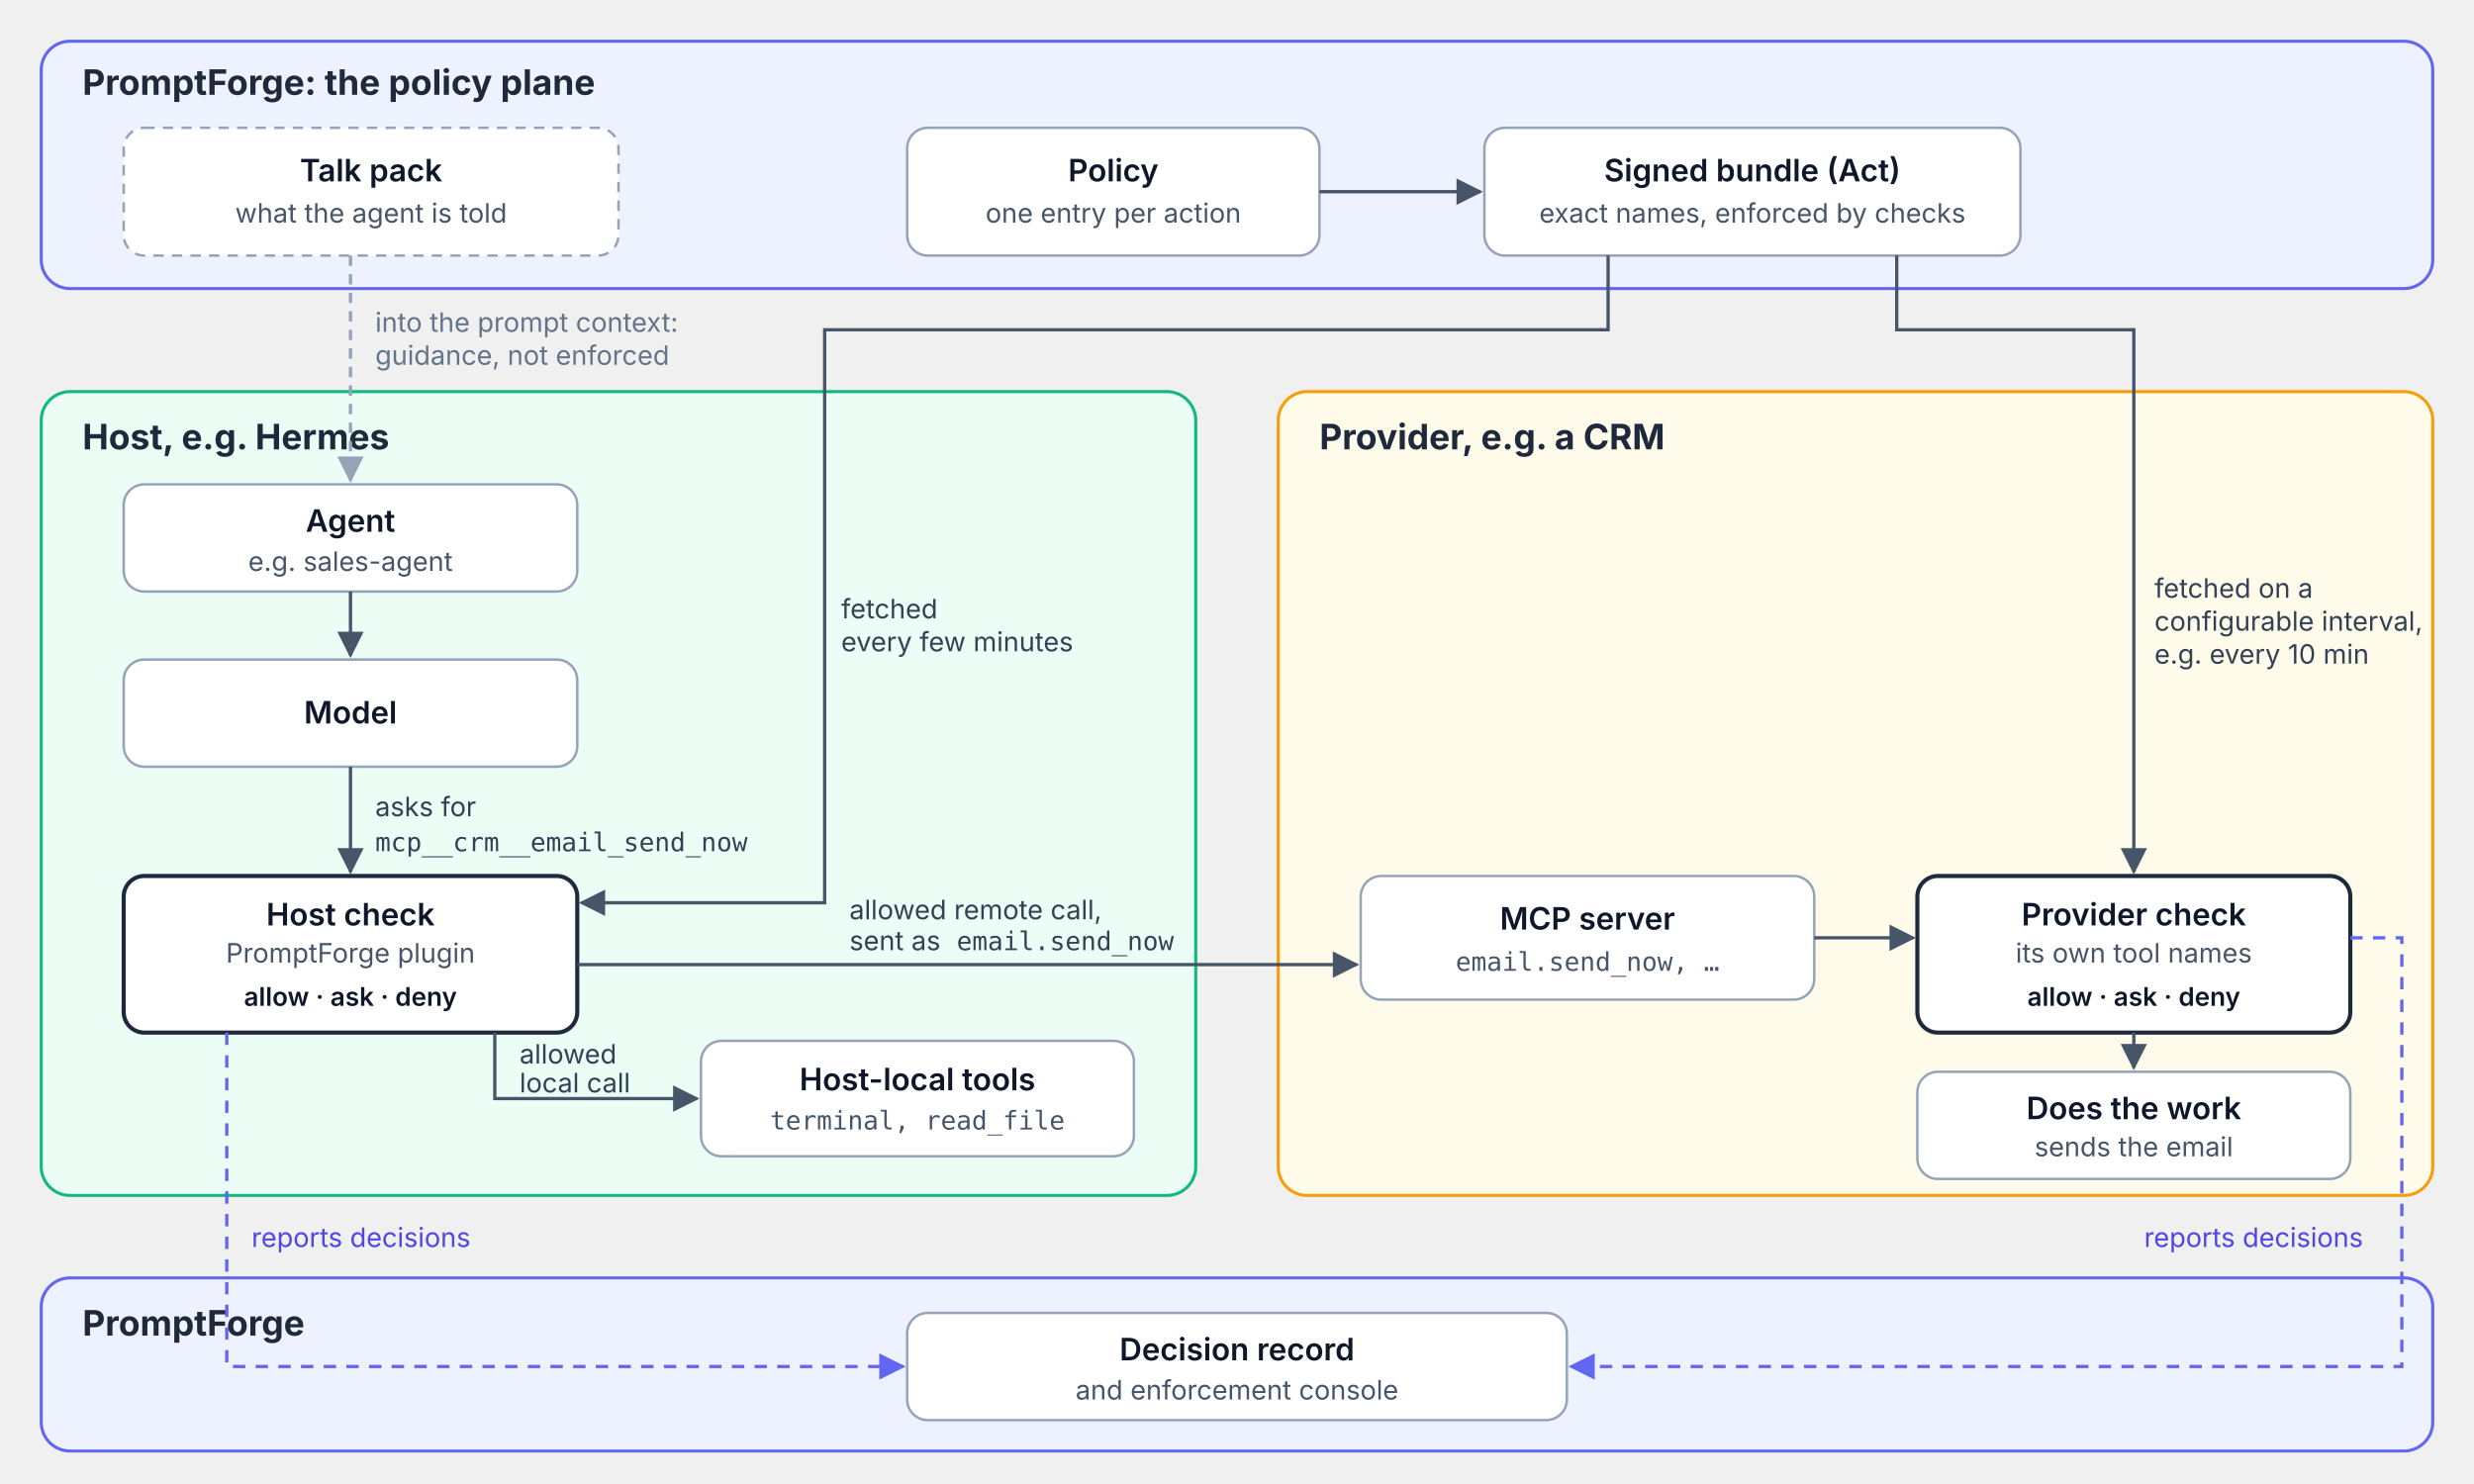
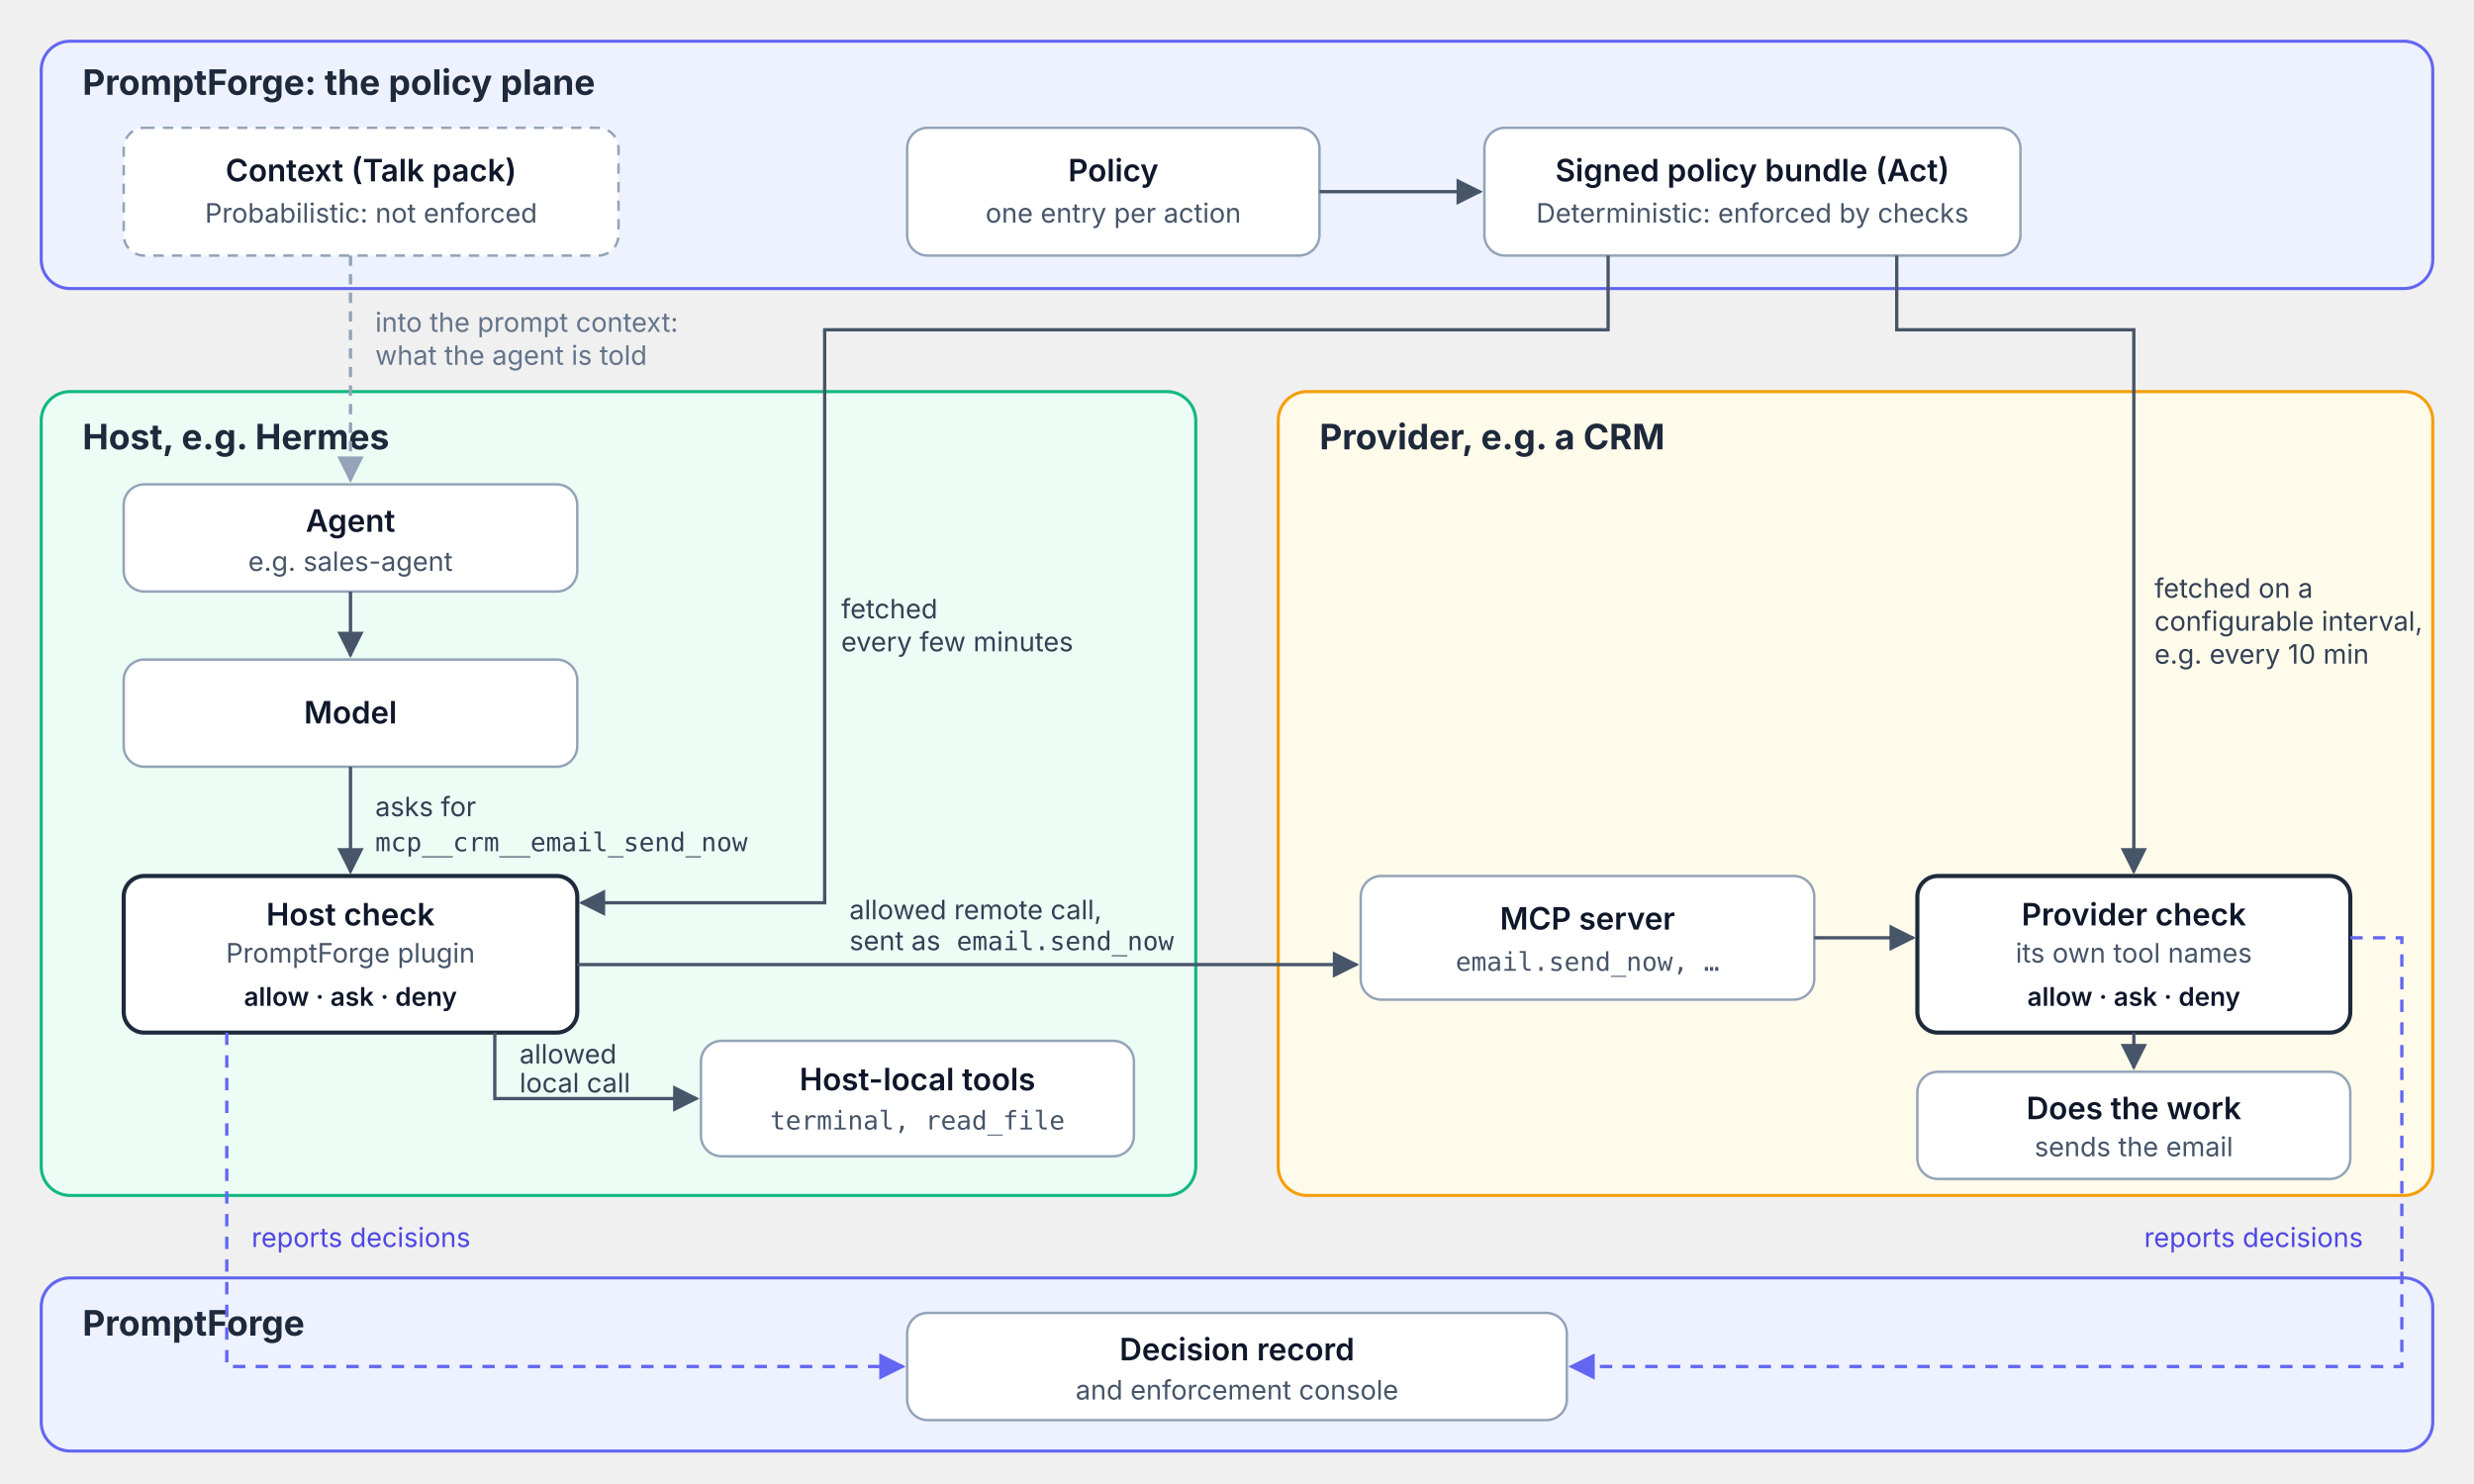
<svg xmlns="http://www.w3.org/2000/svg" viewBox="0 0 1200 720" width="1200" height="720" font-family="Inter, Helvetica, Arial, sans-serif" role="img" aria-labelledby="t d">
  <defs>
    <marker id="a" viewBox="0 0 10 10" refX="9" refY="5" markerWidth="8" markerHeight="8" orient="auto-start-reverse">
      <path d="M0 0L10 5L0 10z" fill="#475569" />
    </marker>
    <marker id="ad" viewBox="0 0 10 10" refX="9" refY="5" markerWidth="8" markerHeight="8" orient="auto-start-reverse">
      <path d="M0 0L10 5L0 10z" fill="#6366F1" />
    </marker>
    <marker id="ag" viewBox="0 0 10 10" refX="9" refY="5" markerWidth="8" markerHeight="8" orient="auto-start-reverse">
      <path d="M0 0L10 5L0 10z" fill="#94A3B8" />
    </marker>
    <style>
      .zone{rx:14;stroke-width:1.5}
      .pf{fill:#EEF2FF;stroke:#6366F1}
      .host{fill:#ECFDF5;stroke:#10B981}
      .prv{fill:#FFFBEB;stroke:#F59E0B}
      .zt{font-size:17px;font-weight:700;fill:#1E293B}
      .n{fill:#fff;stroke:#94A3B8;stroke-width:1.2;rx:10}
      .talk{fill:#fff;stroke:#94A3B8;stroke-width:1.2;stroke-dasharray:5 4;rx:10}
      .chk{fill:#fff;stroke:#1E293B;stroke-width:2;rx:10}
      .nt{font-size:15px;font-weight:600;fill:#0F172A;text-anchor:middle}
      .ns{font-size:13px;fill:#475569;text-anchor:middle}
      .out{font-size:12.5px;font-weight:600;fill:#0F172A;text-anchor:middle}
      .e{fill:none;stroke:#475569;stroke-width:1.6;marker-end:url(#a)}
      .g{fill:none;stroke:#94A3B8;stroke-width:1.6;stroke-dasharray:5 4;marker-end:url(#ag)}
      .r{fill:none;stroke:#6366F1;stroke-width:1.6;stroke-dasharray:6 5;marker-end:url(#ad)}
      .l{font-size:13px;fill:#334155}
      .lg{font-size:13px;fill:#64748B}
      .lr{font-size:13px;fill:#4F46E5}
      .code{font-family:Menlo, Consolas, monospace;font-size:12.5px}
    </style>
  </defs>
  <rect class="zone pf" x="20" y="20" width="1160" height="120" />
  <text class="zt" x="40" y="46">PromptForge: the policy plane</text>
  <rect class="talk" x="60" y="62" width="240" height="62" />
-   <text class="nt" x="180" y="88">Talk pack</text>
-   <text class="ns" x="180" y="108">what the agent is told</text>
+   <text class="nt" x="180" y="88">Context (Talk pack)</text>
+   <text class="ns" x="180" y="108">Probabilistic: not enforced</text>
  <rect class="n" x="440" y="62" width="200" height="62" />
  <text class="nt" x="540" y="88">Policy</text>
  <text class="ns" x="540" y="108">one entry per action</text>
  <rect class="n" x="720" y="62" width="260" height="62" />
-   <text class="nt" x="850" y="88">Signed bundle (Act)</text>
-   <text class="ns" x="850" y="108">exact names, enforced by checks</text>
+   <text class="nt" x="850" y="88">Signed policy bundle (Act)</text>
+   <text class="ns" x="850" y="108">Deterministic: enforced by checks</text>
  <path class="e" d="M640 93H718" />
  <rect class="zone host" x="20" y="190" width="560" height="390" />
  <text class="zt" x="40" y="218">Host, e.g. Hermes</text>
  <rect class="n" x="60" y="235" width="220" height="52" />
  <text class="nt" x="170" y="258">Agent</text>
  <text class="ns" x="170" y="277">e.g. sales-agent</text>
  <rect class="n" x="60" y="320" width="220" height="52" />
  <text class="nt" x="170" y="351">Model</text>
  <rect class="chk" x="60" y="425" width="220" height="76" />
  <text class="nt" x="170" y="449">Host check</text>
  <text class="ns" x="170" y="467">PromptForge plugin</text>
  <text class="out" x="170" y="488">allow · ask · deny</text>
  <rect class="n" x="340" y="505" width="210" height="56" />
  <text class="nt" x="445" y="529">Host-local tools</text>
  <text class="ns code" x="445" y="548">terminal, read_file</text>
  <path class="g" d="M170 124V233" />
  <text class="lg" x="182" y="161">into the prompt context:</text>
-   <text class="lg" x="182" y="177">guidance, not enforced</text>
+   <text class="lg" x="182" y="177">what the agent is told</text>
  <path class="e" d="M170 287V318" />
  <path class="e" d="M170 372V423" />
  <text class="l" x="182" y="396">asks for</text>
  <text class="l code" x="182" y="413">mcp__crm__email_send_now</text>
  <path class="e" d="M240 501V533H338" />
  <text class="l" x="252" y="516">allowed</text>
  <text class="l" x="252" y="530">local call</text>
  <rect class="zone prv" x="620" y="190" width="560" height="390" />
  <text class="zt" x="640" y="218">Provider, e.g. a CRM</text>
  <rect class="n" x="660" y="425" width="220" height="60" />
  <text class="nt" x="770" y="451">MCP server</text>
  <text class="ns code" x="770" y="471">email.send_now, …</text>
  <rect class="chk" x="930" y="425" width="210" height="76" />
  <text class="nt" x="1035" y="449">Provider check</text>
  <text class="ns" x="1035" y="467">its own tool names</text>
  <text class="out" x="1035" y="488">allow · ask · deny</text>
  <rect class="n" x="930" y="520" width="210" height="52" />
  <text class="nt" x="1035" y="543">Does the work</text>
  <text class="ns" x="1035" y="561">sends the email</text>
  <path class="e" d="M880 455H928" />
  <path class="e" d="M1035 501V518" />
  <path class="e" d="M280 468H658" />
  <text class="l" x="412" y="446">allowed remote call,</text>
  <text class="l" x="412" y="461">sent as</text>
  <text class="l code" x="464" y="461">email.send_now</text>
  <path class="e" d="M780 124V160H400V438H282" />
  <text class="l" x="408" y="300">fetched</text>
  <text class="l" x="408" y="316">every few minutes</text>
  <path class="e" d="M920 124V160H1035V423" />
  <text class="l" x="1045" y="290">fetched on a</text>
  <text class="l" x="1045" y="306">configurable interval,</text>
  <text class="l" x="1045" y="322">e.g. every 10 min</text>
  <rect class="zone pf" x="20" y="620" width="1160" height="84" />
  <text class="zt" x="40" y="648">PromptForge</text>
  <rect class="n" x="440" y="637" width="320" height="52" />
  <text class="nt" x="600" y="660">Decision record</text>
  <text class="ns" x="600" y="679">and enforcement console</text>
  <path class="r" d="M110 501V663H438" />
  <text class="lr" x="122" y="605">reports decisions</text>
  <path class="r" d="M1140 455H1165V663H762" />
  <text class="lr" x="1040" y="605">reports decisions</text>
</svg>
